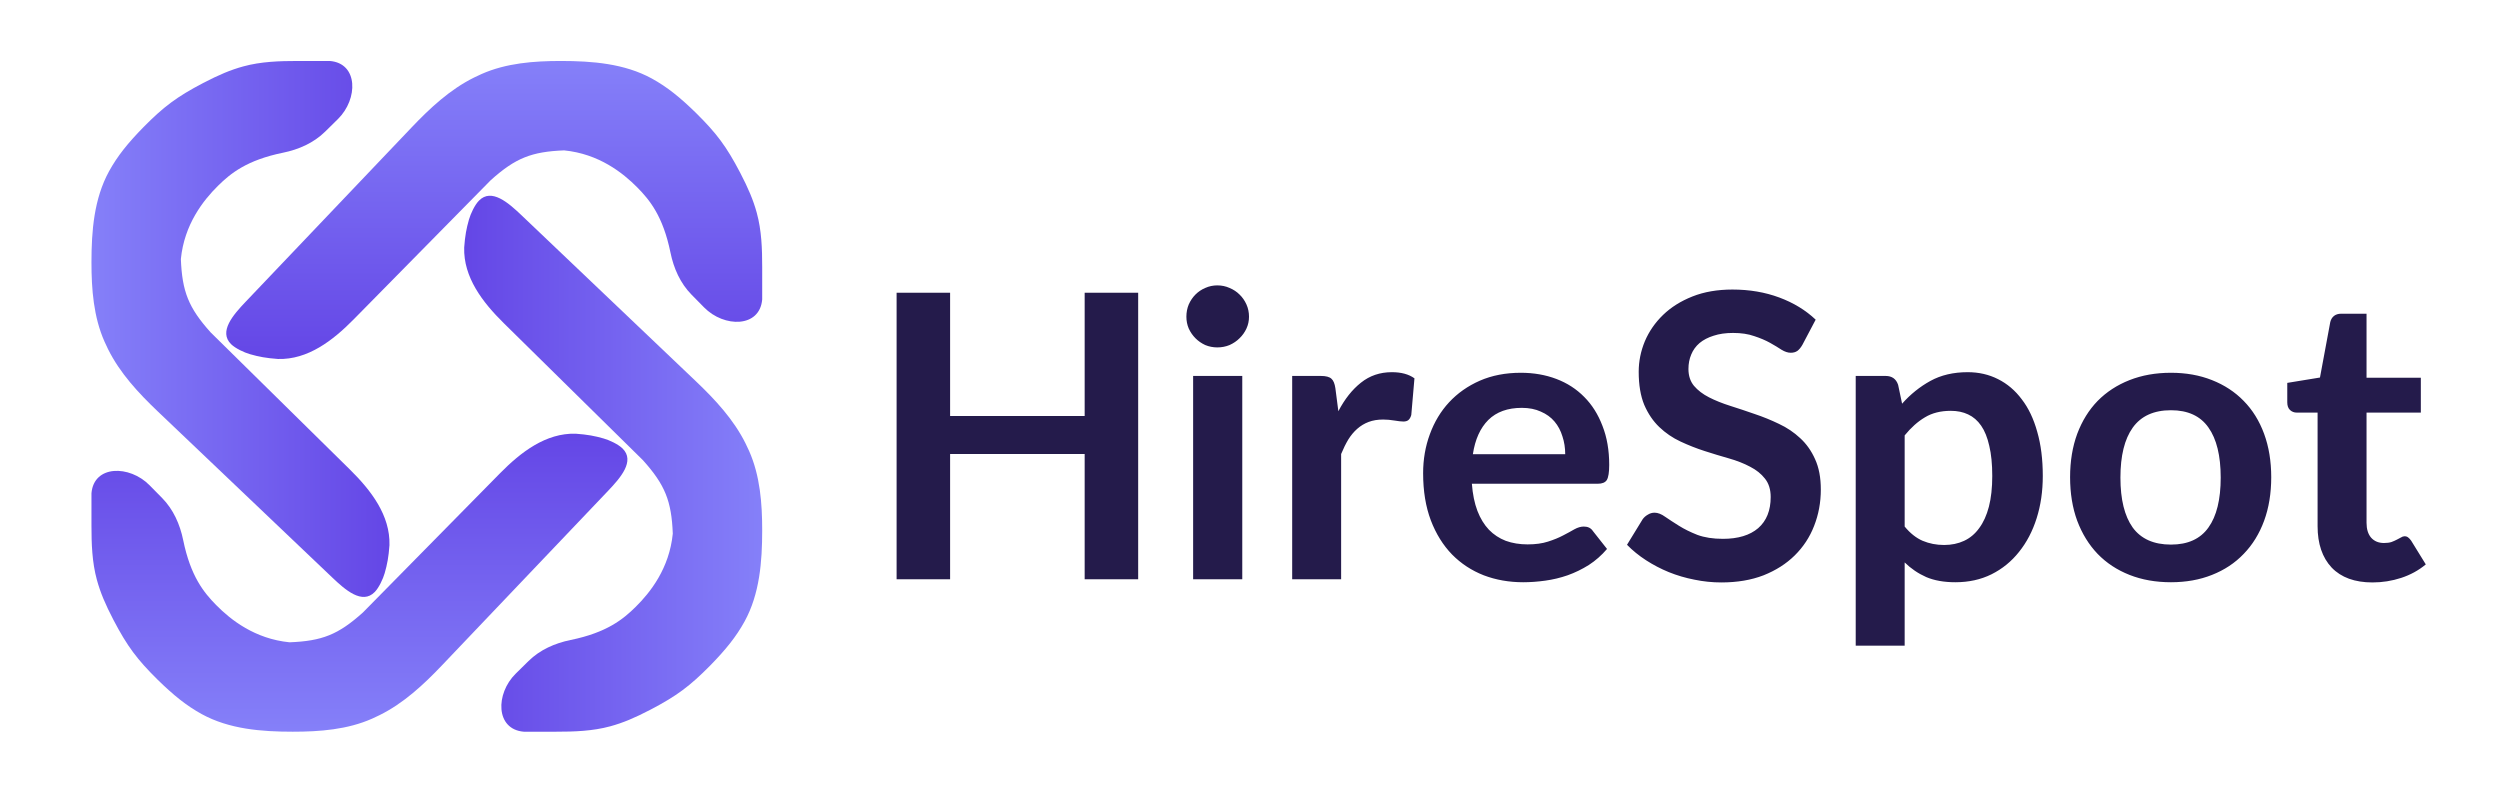
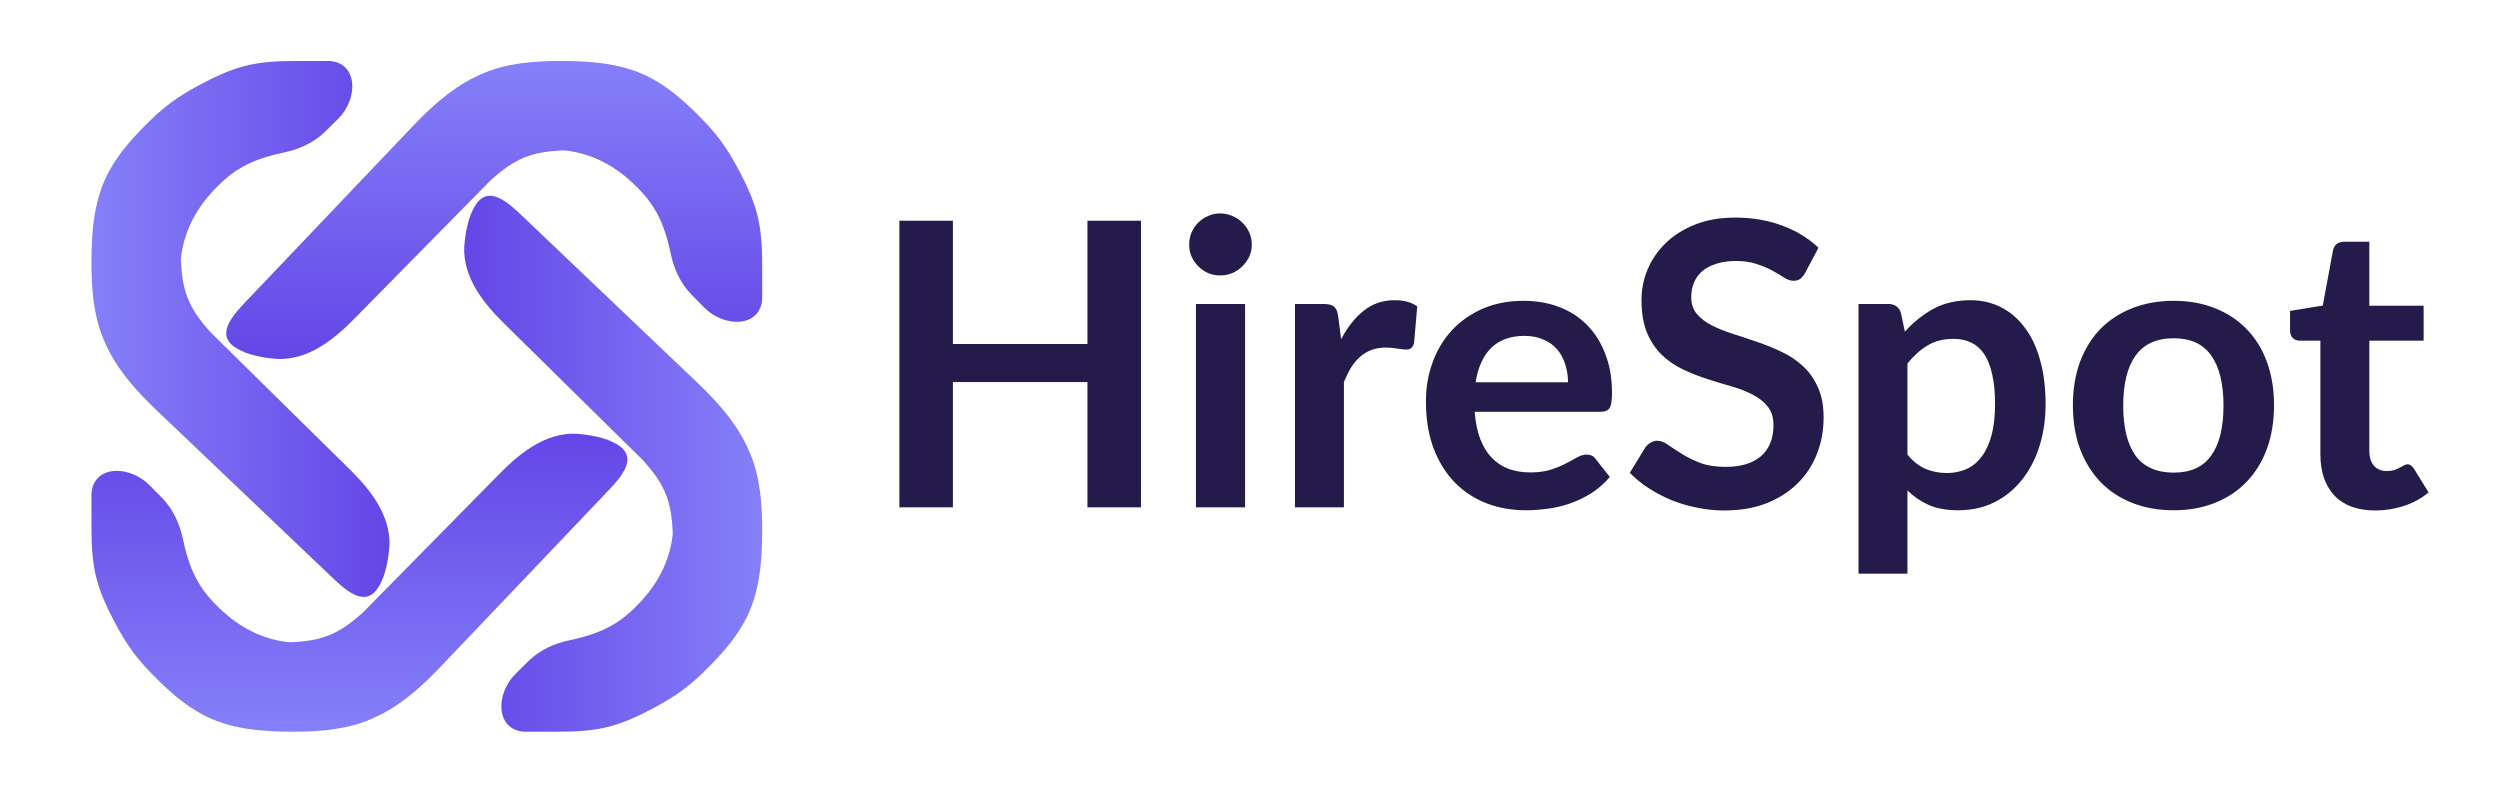
<svg xmlns="http://www.w3.org/2000/svg" width="164" height="52" viewBox="0 0 164 52" fill="none">
-   <path d="M74.664 19.202V38H71.154V29.784H62.327V38H58.817V19.202H62.327V27.288H71.154V19.202H74.664ZM81.493 24.662V38H78.269V24.662H81.493ZM81.935 20.775C81.935 21.052 81.879 21.312 81.766 21.555C81.653 21.798 81.502 22.01 81.311 22.192C81.129 22.374 80.912 22.521 80.661 22.634C80.41 22.738 80.141 22.79 79.855 22.79C79.578 22.79 79.313 22.738 79.062 22.634C78.819 22.521 78.607 22.374 78.425 22.192C78.243 22.01 78.096 21.798 77.983 21.555C77.879 21.312 77.827 21.052 77.827 20.775C77.827 20.489 77.879 20.22 77.983 19.969C78.096 19.718 78.243 19.501 78.425 19.319C78.607 19.137 78.819 18.994 79.062 18.89C79.313 18.777 79.578 18.721 79.855 18.721C80.141 18.721 80.41 18.777 80.661 18.89C80.912 18.994 81.129 19.137 81.311 19.319C81.502 19.501 81.653 19.718 81.766 19.969C81.879 20.22 81.935 20.489 81.935 20.775ZM87.796 26.976C88.212 26.179 88.706 25.555 89.278 25.104C89.85 24.645 90.526 24.415 91.306 24.415C91.921 24.415 92.415 24.549 92.788 24.818L92.58 27.223C92.536 27.379 92.471 27.492 92.385 27.561C92.307 27.622 92.198 27.652 92.06 27.652C91.93 27.652 91.735 27.63 91.475 27.587C91.223 27.544 90.976 27.522 90.734 27.522C90.378 27.522 90.062 27.574 89.785 27.678C89.507 27.782 89.256 27.934 89.031 28.133C88.814 28.324 88.619 28.558 88.446 28.835C88.281 29.112 88.125 29.429 87.978 29.784V38H84.767V24.662H86.652C86.981 24.662 87.211 24.723 87.341 24.844C87.471 24.957 87.557 25.165 87.601 25.468L87.796 26.976ZM102.678 29.797C102.678 29.381 102.617 28.991 102.496 28.627C102.383 28.254 102.21 27.929 101.976 27.652C101.742 27.375 101.443 27.158 101.079 27.002C100.724 26.837 100.308 26.755 99.831 26.755C98.904 26.755 98.171 27.019 97.634 27.548C97.105 28.077 96.767 28.826 96.62 29.797H102.678ZM96.555 31.734C96.607 32.419 96.728 33.012 96.919 33.515C97.11 34.009 97.361 34.421 97.673 34.75C97.985 35.071 98.353 35.313 98.778 35.478C99.211 35.634 99.688 35.712 100.208 35.712C100.728 35.712 101.174 35.651 101.547 35.53C101.928 35.409 102.258 35.274 102.535 35.127C102.821 34.98 103.068 34.845 103.276 34.724C103.493 34.603 103.701 34.542 103.9 34.542C104.169 34.542 104.368 34.642 104.498 34.841L105.421 36.011C105.066 36.427 104.667 36.778 104.225 37.064C103.783 37.341 103.319 37.567 102.834 37.74C102.357 37.905 101.868 38.022 101.365 38.091C100.871 38.16 100.39 38.195 99.922 38.195C98.995 38.195 98.132 38.043 97.335 37.74C96.538 37.428 95.844 36.973 95.255 36.375C94.666 35.768 94.202 35.023 93.864 34.139C93.526 33.246 93.357 32.215 93.357 31.045C93.357 30.135 93.504 29.281 93.799 28.484C94.094 27.678 94.514 26.98 95.06 26.391C95.615 25.793 96.286 25.321 97.075 24.974C97.872 24.627 98.769 24.454 99.766 24.454C100.607 24.454 101.382 24.588 102.093 24.857C102.804 25.126 103.415 25.52 103.926 26.04C104.437 26.551 104.836 27.184 105.122 27.938C105.417 28.683 105.564 29.537 105.564 30.499C105.564 30.984 105.512 31.314 105.408 31.487C105.304 31.652 105.105 31.734 104.81 31.734H96.555ZM118.237 22.621C118.133 22.803 118.02 22.937 117.899 23.024C117.786 23.102 117.643 23.141 117.47 23.141C117.288 23.141 117.088 23.076 116.872 22.946C116.664 22.807 116.412 22.656 116.118 22.491C115.823 22.326 115.476 22.179 115.078 22.049C114.688 21.91 114.224 21.841 113.687 21.841C113.201 21.841 112.777 21.902 112.413 22.023C112.049 22.136 111.741 22.296 111.49 22.504C111.247 22.712 111.065 22.963 110.944 23.258C110.822 23.544 110.762 23.86 110.762 24.207C110.762 24.649 110.883 25.017 111.126 25.312C111.377 25.607 111.706 25.858 112.114 26.066C112.521 26.274 112.985 26.46 113.505 26.625C114.025 26.79 114.558 26.967 115.104 27.158C115.65 27.34 116.183 27.557 116.703 27.808C117.223 28.051 117.686 28.363 118.094 28.744C118.501 29.117 118.826 29.576 119.069 30.122C119.32 30.668 119.446 31.331 119.446 32.111C119.446 32.96 119.298 33.758 119.004 34.503C118.718 35.24 118.293 35.885 117.73 36.44C117.175 36.986 116.495 37.419 115.689 37.74C114.883 38.052 113.96 38.208 112.92 38.208C112.322 38.208 111.732 38.147 111.152 38.026C110.571 37.913 110.012 37.749 109.475 37.532C108.946 37.315 108.448 37.055 107.98 36.752C107.512 36.449 107.096 36.111 106.732 35.738L107.759 34.061C107.845 33.94 107.958 33.84 108.097 33.762C108.235 33.675 108.383 33.632 108.539 33.632C108.755 33.632 108.989 33.723 109.241 33.905C109.492 34.078 109.791 34.273 110.138 34.49C110.484 34.707 110.887 34.906 111.347 35.088C111.815 35.261 112.374 35.348 113.024 35.348C114.02 35.348 114.792 35.114 115.338 34.646C115.884 34.169 116.157 33.489 116.157 32.605C116.157 32.111 116.031 31.708 115.78 31.396C115.537 31.084 115.212 30.824 114.805 30.616C114.397 30.399 113.934 30.217 113.414 30.07C112.894 29.923 112.365 29.762 111.828 29.589C111.29 29.416 110.762 29.208 110.242 28.965C109.722 28.722 109.258 28.406 108.851 28.016C108.443 27.626 108.114 27.141 107.863 26.56C107.62 25.971 107.499 25.247 107.499 24.389C107.499 23.704 107.633 23.037 107.902 22.387C108.179 21.737 108.578 21.161 109.098 20.658C109.618 20.155 110.259 19.752 111.022 19.449C111.784 19.146 112.66 18.994 113.648 18.994C114.757 18.994 115.78 19.167 116.716 19.514C117.652 19.861 118.449 20.346 119.108 20.97L118.237 22.621ZM124.946 34.542C125.31 34.984 125.705 35.296 126.129 35.478C126.563 35.66 127.031 35.751 127.533 35.751C128.019 35.751 128.456 35.66 128.846 35.478C129.236 35.296 129.566 35.019 129.834 34.646C130.112 34.273 130.324 33.805 130.471 33.242C130.619 32.67 130.692 31.998 130.692 31.227C130.692 30.447 130.627 29.788 130.497 29.251C130.376 28.705 130.198 28.263 129.964 27.925C129.73 27.587 129.444 27.34 129.106 27.184C128.777 27.028 128.4 26.95 127.975 26.95C127.308 26.95 126.74 27.093 126.272 27.379C125.804 27.656 125.362 28.051 124.946 28.562V34.542ZM124.777 26.482C125.323 25.867 125.943 25.368 126.636 24.987C127.33 24.606 128.144 24.415 129.08 24.415C129.808 24.415 130.471 24.567 131.069 24.87C131.676 25.173 132.196 25.615 132.629 26.196C133.071 26.768 133.409 27.479 133.643 28.328C133.886 29.169 134.007 30.135 134.007 31.227C134.007 32.224 133.873 33.147 133.604 33.996C133.336 34.845 132.95 35.582 132.447 36.206C131.953 36.83 131.351 37.32 130.64 37.675C129.938 38.022 129.15 38.195 128.274 38.195C127.529 38.195 126.892 38.082 126.363 37.857C125.835 37.623 125.362 37.302 124.946 36.895V42.355H121.735V24.662H123.698C124.114 24.662 124.387 24.857 124.517 25.247L124.777 26.482ZM142.415 24.454C143.403 24.454 144.3 24.614 145.106 24.935C145.92 25.256 146.614 25.711 147.186 26.3C147.766 26.889 148.213 27.609 148.525 28.458C148.837 29.307 148.993 30.256 148.993 31.305C148.993 32.362 148.837 33.316 148.525 34.165C148.213 35.014 147.766 35.738 147.186 36.336C146.614 36.934 145.92 37.393 145.106 37.714C144.3 38.035 143.403 38.195 142.415 38.195C141.418 38.195 140.512 38.035 139.698 37.714C138.883 37.393 138.185 36.934 137.605 36.336C137.033 35.738 136.586 35.014 136.266 34.165C135.954 33.316 135.798 32.362 135.798 31.305C135.798 30.256 135.954 29.307 136.266 28.458C136.586 27.609 137.033 26.889 137.605 26.3C138.185 25.711 138.883 25.256 139.698 24.935C140.512 24.614 141.418 24.454 142.415 24.454ZM142.415 35.725C143.524 35.725 144.343 35.352 144.872 34.607C145.409 33.862 145.678 32.77 145.678 31.331C145.678 29.892 145.409 28.796 144.872 28.042C144.343 27.288 143.524 26.911 142.415 26.911C141.288 26.911 140.452 27.292 139.906 28.055C139.368 28.809 139.1 29.901 139.1 31.331C139.1 32.761 139.368 33.853 139.906 34.607C140.452 35.352 141.288 35.725 142.415 35.725ZM155.635 38.208C154.473 38.208 153.581 37.883 152.957 37.233C152.341 36.574 152.034 35.669 152.034 34.516V27.067H150.669C150.495 27.067 150.348 27.011 150.227 26.898C150.105 26.785 150.045 26.616 150.045 26.391V25.117L152.19 24.766L152.866 21.126C152.909 20.953 152.991 20.818 153.113 20.723C153.234 20.628 153.39 20.58 153.581 20.58H155.245V24.779H158.807V27.067H155.245V34.295C155.245 34.711 155.344 35.036 155.544 35.27C155.752 35.504 156.033 35.621 156.389 35.621C156.588 35.621 156.753 35.599 156.883 35.556C157.021 35.504 157.138 35.452 157.234 35.4C157.338 35.348 157.429 35.3 157.507 35.257C157.585 35.205 157.663 35.179 157.741 35.179C157.836 35.179 157.914 35.205 157.975 35.257C158.035 35.3 158.1 35.37 158.17 35.465L159.132 37.025C158.664 37.415 158.126 37.71 157.52 37.909C156.913 38.108 156.285 38.208 155.635 38.208Z" fill="#241B4B" />
-   <path d="M10.637 32.672L9.808 31.83C8.495 30.497 6.152 30.496 6 32.361V34.47C6 35.669 6.038 36.879 6.355 38.036C6.584 38.873 6.906 39.635 7.444 40.669C8.358 42.416 9.001 43.262 10.331 44.579C11.378 45.604 12.23 46.294 13.237 46.847C15.038 47.834 17.151 48 19.204 48C20.981 48 22.79 47.863 24.415 47.142C24.579 47.069 24.742 46.992 24.905 46.911C26.48 46.13 27.787 44.914 28.999 43.64L39.882 32.208C40.695 31.354 41.68 30.241 40.836 29.418C40.553 29.141 39.98 28.874 39.6 28.765C39.021 28.598 38.54 28.507 37.763 28.451C35.811 28.396 34.17 29.656 32.8 31.048L23.806 40.181C22.186 41.634 21.129 42.051 18.994 42.135C16.721 41.91 15.144 40.669 14.181 39.692C13.38 38.878 12.503 37.811 12.017 35.431C11.807 34.403 11.374 33.42 10.637 32.672Z" fill="url(#paint0_linear_5_34)" />
-   <path d="M34.672 43.363L33.83 44.192C32.497 45.505 32.496 47.848 34.361 48H36.47C37.669 48 38.879 47.962 40.036 47.645C40.873 47.416 41.635 47.094 42.669 46.556C44.416 45.642 45.262 44.999 46.579 43.669C47.604 42.622 48.294 41.77 48.847 40.763C49.834 38.962 50 36.849 50 34.796C50 33.019 49.863 31.21 49.142 29.585C49.069 29.421 48.992 29.258 48.911 29.095C48.13 27.52 46.914 26.213 45.64 25.001L34.208 14.118C33.354 13.305 32.241 12.32 31.418 13.164C31.141 13.447 30.874 14.02 30.765 14.4C30.598 14.979 30.507 15.46 30.451 16.237C30.396 18.189 31.656 19.83 33.048 21.2L42.181 30.194C43.634 31.814 44.051 32.871 44.135 35.006C43.91 37.279 42.669 38.856 41.692 39.819C40.878 40.62 39.811 41.497 37.431 41.983C36.403 42.193 35.42 42.626 34.672 43.363Z" fill="url(#paint1_linear_5_34)" />
-   <path d="M45.363 19.328L46.192 20.17C47.505 21.503 49.848 21.504 50 19.639V17.53C50 16.331 49.962 15.121 49.645 13.964C49.416 13.127 49.094 12.365 48.556 11.331C47.642 9.584 46.999 8.738 45.669 7.421C44.622 6.396 43.77 5.706 42.763 5.153C40.962 4.166 38.849 4 36.796 4C35.019 4 33.21 4.137 31.585 4.858C31.421 4.931 31.258 5.008 31.095 5.088C29.52 5.87 28.213 7.086 27.001 8.36L16.118 19.792C15.305 20.646 14.32 21.759 15.164 22.582C15.447 22.859 16.02 23.126 16.4 23.235C16.979 23.402 17.46 23.493 18.237 23.549C20.189 23.604 21.83 22.344 23.2 20.952L32.194 11.819C33.814 10.366 34.871 9.949 37.006 9.865C39.279 10.09 40.856 11.331 41.819 12.308C42.62 13.122 43.497 14.189 43.983 16.569C44.193 17.598 44.626 18.58 45.363 19.328Z" fill="url(#paint2_linear_5_34)" />
-   <path d="M21.328 8.637L22.17 7.808C23.503 6.495 23.504 4.152 21.639 4H19.53C18.331 4 17.121 4.038 15.964 4.355C15.127 4.584 14.365 4.906 13.331 5.444C11.584 6.358 10.738 7.001 9.421 8.331C8.396 9.378 7.706 10.23 7.153 11.237C6.166 13.038 6 15.151 6 17.204C6 18.981 6.137 20.79 6.858 22.415C6.931 22.579 7.008 22.742 7.088 22.905C7.87 24.48 9.086 25.787 10.36 26.999L21.792 37.882C22.646 38.695 23.759 39.68 24.582 38.836C24.859 38.553 25.126 37.98 25.235 37.6C25.402 37.021 25.493 36.54 25.549 35.763C25.604 33.811 24.344 32.17 22.952 30.8L13.819 21.806C12.366 20.186 11.949 19.129 11.865 16.994C12.09 14.721 13.331 13.144 14.308 12.181C15.122 11.38 16.189 10.503 18.569 10.017C19.598 9.807 20.58 9.374 21.328 8.637Z" fill="url(#paint3_linear_5_34)" />
+   <path d="M74.847 14.481V33.279H71.337V25.063H62.51V33.279H59V14.481H62.51V22.567H71.337V14.481H74.847ZM81.677 19.941V33.279H78.453V19.941H81.677ZM82.118 16.054C82.118 16.331 82.062 16.591 81.95 16.834C81.837 17.077 81.685 17.289 81.495 17.471C81.312 17.653 81.096 17.8 80.844 17.913C80.593 18.017 80.325 18.069 80.038 18.069C79.761 18.069 79.497 18.017 79.246 17.913C79.003 17.8 78.79 17.653 78.609 17.471C78.427 17.289 78.279 17.077 78.166 16.834C78.062 16.591 78.01 16.331 78.01 16.054C78.01 15.768 78.062 15.499 78.166 15.248C78.279 14.997 78.427 14.78 78.609 14.598C78.79 14.416 79.003 14.273 79.246 14.169C79.497 14.056 79.761 14 80.038 14C80.325 14 80.593 14.056 80.844 14.169C81.096 14.273 81.312 14.416 81.495 14.598C81.685 14.78 81.837 14.997 81.95 15.248C82.062 15.499 82.118 15.768 82.118 16.054ZM87.979 22.255C88.395 21.458 88.889 20.834 89.461 20.383C90.033 19.924 90.709 19.694 91.489 19.694C92.104 19.694 92.598 19.828 92.971 20.097L92.763 22.502C92.72 22.658 92.655 22.771 92.568 22.84C92.49 22.901 92.382 22.931 92.243 22.931C92.113 22.931 91.918 22.909 91.658 22.866C91.407 22.823 91.16 22.801 90.917 22.801C90.562 22.801 90.245 22.853 89.968 22.957C89.691 23.061 89.439 23.213 89.214 23.412C88.997 23.603 88.802 23.837 88.629 24.114C88.464 24.391 88.308 24.708 88.161 25.063V33.279H84.95V19.941H86.835C87.164 19.941 87.394 20.002 87.524 20.123C87.654 20.236 87.741 20.444 87.784 20.747L87.979 22.255ZM102.861 25.076C102.861 24.66 102.8 24.27 102.679 23.906C102.566 23.533 102.393 23.208 102.159 22.931C101.925 22.654 101.626 22.437 101.262 22.281C100.907 22.116 100.491 22.034 100.014 22.034C99.087 22.034 98.355 22.298 97.817 22.827C97.289 23.356 96.951 24.105 96.803 25.076H102.861ZM96.738 27.013C96.79 27.698 96.912 28.291 97.102 28.794C97.293 29.288 97.544 29.7 97.856 30.029C98.168 30.35 98.537 30.592 98.961 30.757C99.395 30.913 99.871 30.991 100.391 30.991C100.911 30.991 101.357 30.93 101.73 30.809C102.111 30.688 102.441 30.553 102.718 30.406C103.004 30.259 103.251 30.124 103.459 30.003C103.676 29.882 103.884 29.821 104.083 29.821C104.352 29.821 104.551 29.921 104.681 30.12L105.604 31.29C105.249 31.706 104.85 32.057 104.408 32.343C103.966 32.62 103.502 32.846 103.017 33.019C102.54 33.184 102.051 33.301 101.548 33.37C101.054 33.439 100.573 33.474 100.105 33.474C99.178 33.474 98.316 33.322 97.518 33.019C96.721 32.707 96.028 32.252 95.438 31.654C94.849 31.047 94.385 30.302 94.047 29.418C93.709 28.525 93.54 27.494 93.54 26.324C93.54 25.414 93.688 24.56 93.982 23.763C94.277 22.957 94.697 22.259 95.243 21.67C95.798 21.072 96.47 20.6 97.258 20.253C98.056 19.906 98.953 19.733 99.949 19.733C100.79 19.733 101.565 19.867 102.276 20.136C102.987 20.405 103.598 20.799 104.109 21.319C104.62 21.83 105.019 22.463 105.305 23.217C105.6 23.962 105.747 24.816 105.747 25.778C105.747 26.263 105.695 26.593 105.591 26.766C105.487 26.931 105.288 27.013 104.993 27.013H96.738ZM118.42 17.9C118.316 18.082 118.203 18.216 118.082 18.303C117.969 18.381 117.826 18.42 117.653 18.42C117.471 18.42 117.271 18.355 117.055 18.225C116.847 18.086 116.595 17.935 116.301 17.77C116.006 17.605 115.659 17.458 115.261 17.328C114.871 17.189 114.407 17.12 113.87 17.12C113.384 17.12 112.96 17.181 112.596 17.302C112.232 17.415 111.924 17.575 111.673 17.783C111.43 17.991 111.248 18.242 111.127 18.537C111.005 18.823 110.945 19.139 110.945 19.486C110.945 19.928 111.066 20.296 111.309 20.591C111.56 20.886 111.889 21.137 112.297 21.345C112.704 21.553 113.168 21.739 113.688 21.904C114.208 22.069 114.741 22.246 115.287 22.437C115.833 22.619 116.366 22.836 116.886 23.087C117.406 23.33 117.869 23.642 118.277 24.023C118.684 24.396 119.009 24.855 119.252 25.401C119.503 25.947 119.629 26.61 119.629 27.39C119.629 28.239 119.481 29.037 119.187 29.782C118.901 30.519 118.476 31.164 117.913 31.719C117.358 32.265 116.678 32.698 115.872 33.019C115.066 33.331 114.143 33.487 113.103 33.487C112.505 33.487 111.915 33.426 111.335 33.305C110.754 33.192 110.195 33.028 109.658 32.811C109.129 32.594 108.631 32.334 108.163 32.031C107.695 31.728 107.279 31.39 106.915 31.017L107.942 29.34C108.028 29.219 108.141 29.119 108.28 29.041C108.418 28.954 108.566 28.911 108.722 28.911C108.938 28.911 109.172 29.002 109.424 29.184C109.675 29.357 109.974 29.552 110.321 29.769C110.667 29.986 111.07 30.185 111.53 30.367C111.998 30.54 112.557 30.627 113.207 30.627C114.203 30.627 114.975 30.393 115.521 29.925C116.067 29.448 116.34 28.768 116.34 27.884C116.34 27.39 116.214 26.987 115.963 26.675C115.72 26.363 115.395 26.103 114.988 25.895C114.58 25.678 114.117 25.496 113.597 25.349C113.077 25.202 112.548 25.041 112.011 24.868C111.473 24.695 110.945 24.487 110.425 24.244C109.905 24.001 109.441 23.685 109.034 23.295C108.626 22.905 108.297 22.42 108.046 21.839C107.803 21.25 107.682 20.526 107.682 19.668C107.682 18.983 107.816 18.316 108.085 17.666C108.362 17.016 108.761 16.44 109.281 15.937C109.801 15.434 110.442 15.031 111.205 14.728C111.967 14.425 112.843 14.273 113.831 14.273C114.94 14.273 115.963 14.446 116.899 14.793C117.835 15.14 118.632 15.625 119.291 16.249L118.42 17.9ZM125.129 29.821C125.493 30.263 125.888 30.575 126.312 30.757C126.746 30.939 127.214 31.03 127.716 31.03C128.202 31.03 128.639 30.939 129.029 30.757C129.419 30.575 129.749 30.298 130.017 29.925C130.295 29.552 130.507 29.084 130.654 28.521C130.802 27.949 130.875 27.277 130.875 26.506C130.875 25.726 130.81 25.067 130.68 24.53C130.559 23.984 130.381 23.542 130.147 23.204C129.913 22.866 129.627 22.619 129.289 22.463C128.96 22.307 128.583 22.229 128.158 22.229C127.491 22.229 126.923 22.372 126.455 22.658C125.987 22.935 125.545 23.33 125.129 23.841V29.821ZM124.96 21.761C125.506 21.146 126.126 20.647 126.819 20.266C127.513 19.885 128.327 19.694 129.263 19.694C129.991 19.694 130.654 19.846 131.252 20.149C131.859 20.452 132.379 20.894 132.812 21.475C133.254 22.047 133.592 22.758 133.826 23.607C134.069 24.448 134.19 25.414 134.19 26.506C134.19 27.503 134.056 28.426 133.787 29.275C133.519 30.124 133.133 30.861 132.63 31.485C132.136 32.109 131.534 32.599 130.823 32.954C130.121 33.301 129.333 33.474 128.457 33.474C127.712 33.474 127.075 33.361 126.546 33.136C126.018 32.902 125.545 32.581 125.129 32.174V37.634H121.918V19.941H123.881C124.297 19.941 124.57 20.136 124.7 20.526L124.96 21.761ZM142.598 19.733C143.586 19.733 144.483 19.893 145.289 20.214C146.103 20.535 146.797 20.99 147.369 21.579C147.949 22.168 148.396 22.888 148.708 23.737C149.02 24.586 149.176 25.535 149.176 26.584C149.176 27.641 149.02 28.595 148.708 29.444C148.396 30.293 147.949 31.017 147.369 31.615C146.797 32.213 146.103 32.672 145.289 32.993C144.483 33.314 143.586 33.474 142.598 33.474C141.601 33.474 140.695 33.314 139.881 32.993C139.066 32.672 138.368 32.213 137.788 31.615C137.216 31.017 136.769 30.293 136.449 29.444C136.137 28.595 135.981 27.641 135.981 26.584C135.981 25.535 136.137 24.586 136.449 23.737C136.769 22.888 137.216 22.168 137.788 21.579C138.368 20.99 139.066 20.535 139.881 20.214C140.695 19.893 141.601 19.733 142.598 19.733ZM142.598 31.004C143.707 31.004 144.526 30.631 145.055 29.886C145.592 29.141 145.861 28.049 145.861 26.61C145.861 25.171 145.592 24.075 145.055 23.321C144.526 22.567 143.707 22.19 142.598 22.19C141.471 22.19 140.635 22.571 140.089 23.334C139.551 24.088 139.283 25.18 139.283 26.61C139.283 28.04 139.551 29.132 140.089 29.886C140.635 30.631 141.471 31.004 142.598 31.004ZM155.818 33.487C154.656 33.487 153.764 33.162 153.14 32.512C152.524 31.853 152.217 30.948 152.217 29.795V22.346H150.852C150.678 22.346 150.531 22.29 150.41 22.177C150.288 22.064 150.228 21.895 150.228 21.67V20.396L152.373 20.045L153.049 16.405C153.092 16.232 153.174 16.097 153.296 16.002C153.417 15.907 153.573 15.859 153.764 15.859H155.428V20.058H158.99V22.346H155.428V29.574C155.428 29.99 155.527 30.315 155.727 30.549C155.935 30.783 156.216 30.9 156.572 30.9C156.771 30.9 156.936 30.878 157.066 30.835C157.204 30.783 157.321 30.731 157.417 30.679C157.521 30.627 157.612 30.579 157.69 30.536C157.768 30.484 157.846 30.458 157.924 30.458C158.019 30.458 158.097 30.484 158.158 30.536C158.218 30.579 158.283 30.649 158.353 30.744L159.315 32.304C158.847 32.694 158.309 32.989 157.703 33.188C157.096 33.387 156.468 33.487 155.818 33.487Z" fill="#241B4B" />
+   <path d="M10.637 32.672L9.808 31.83C8.495 30.497 6.152 30.496 6 32.361V34.47C6 35.669 6.038 36.879 6.355 38.036C6.584 38.873 6.906 39.635 7.444 40.669C8.358 42.416 9.001 43.262 10.331 44.579C11.378 45.604 12.23 46.294 13.237 46.847C15.038 47.834 17.151 48 19.204 48C20.981 48 22.79 47.863 24.415 47.142C24.579 47.069 24.742 46.992 24.905 46.911C26.48 46.13 27.787 44.914 28.999 43.64L39.882 32.208C40.695 31.354 41.68 30.241 40.836 29.418C40.553 29.141 39.98 28.874 39.6 28.765C39.021 28.598 38.54 28.507 37.763 28.451C35.811 28.396 34.17 29.656 32.8 31.048L23.806 40.181C22.186 41.634 21.129 42.051 18.994 42.135C16.721 41.91 15.144 40.669 14.181 39.692C13.38 38.878 12.503 37.811 12.017 35.431C11.807 34.403 11.374 33.42 10.637 32.672Z" fill="url(#paint0_linear_10_2)" />
+   <path d="M34.672 43.363L33.83 44.192C32.497 45.505 32.496 47.848 34.361 48H36.47C37.669 48 38.879 47.962 40.036 47.645C40.873 47.416 41.635 47.094 42.669 46.556C44.416 45.642 45.262 44.999 46.579 43.669C47.604 42.622 48.294 41.77 48.847 40.763C49.834 38.962 50 36.849 50 34.796C50 33.019 49.863 31.21 49.142 29.585C49.069 29.421 48.992 29.258 48.911 29.095C48.13 27.52 46.914 26.213 45.64 25.001L34.208 14.118C33.354 13.305 32.241 12.32 31.418 13.164C31.141 13.447 30.874 14.02 30.765 14.4C30.598 14.979 30.507 15.46 30.451 16.237C30.396 18.189 31.656 19.83 33.048 21.2L42.181 30.194C43.634 31.814 44.051 32.871 44.135 35.006C43.91 37.279 42.669 38.856 41.692 39.819C40.878 40.62 39.811 41.497 37.431 41.983C36.403 42.193 35.42 42.626 34.672 43.363Z" fill="url(#paint1_linear_10_2)" />
+   <path d="M45.363 19.328L46.192 20.17C47.505 21.503 49.848 21.504 50 19.639V17.53C50 16.331 49.962 15.121 49.645 13.964C49.416 13.127 49.094 12.365 48.556 11.331C47.642 9.584 46.999 8.738 45.669 7.421C44.622 6.396 43.77 5.706 42.763 5.153C40.962 4.166 38.849 4 36.796 4C35.019 4 33.21 4.137 31.585 4.858C31.421 4.931 31.258 5.008 31.095 5.088C29.52 5.87 28.213 7.086 27.001 8.36L16.118 19.792C15.305 20.646 14.32 21.759 15.164 22.582C15.447 22.859 16.02 23.126 16.4 23.235C16.979 23.402 17.46 23.493 18.237 23.549C20.189 23.604 21.83 22.344 23.2 20.952L32.194 11.819C33.814 10.366 34.871 9.949 37.006 9.865C39.279 10.09 40.856 11.331 41.819 12.308C42.62 13.122 43.497 14.189 43.983 16.569C44.193 17.598 44.626 18.58 45.363 19.328Z" fill="url(#paint2_linear_10_2)" />
+   <path d="M21.328 8.637L22.17 7.808C23.503 6.495 23.504 4.152 21.639 4H19.53C18.331 4 17.121 4.038 15.964 4.355C15.127 4.584 14.365 4.906 13.331 5.444C11.584 6.358 10.738 7.001 9.421 8.331C8.396 9.378 7.706 10.23 7.153 11.237C6.166 13.038 6 15.151 6 17.204C6 18.981 6.137 20.79 6.858 22.415C6.931 22.579 7.008 22.742 7.088 22.905C7.87 24.48 9.086 25.787 10.36 26.999L21.792 37.882C22.646 38.695 23.759 39.68 24.582 38.836C24.859 38.553 25.126 37.98 25.235 37.6C25.402 37.021 25.493 36.54 25.549 35.763C25.604 33.811 24.344 32.17 22.952 30.8L13.819 21.806C12.366 20.186 11.949 19.129 11.865 16.994C12.09 14.721 13.331 13.144 14.308 12.181C15.122 11.38 16.189 10.503 18.569 10.017C19.598 9.807 20.58 9.374 21.328 8.637Z" fill="url(#paint3_linear_10_2)" />
  <defs>
-     <linearGradient id="paint0_linear_5_34" x1="23.6" y1="28.444" x2="23.6" y2="48" gradientUnits="userSpaceOnUse">
+     <linearGradient id="paint0_linear_10_2" x1="23.6" y1="28.444" x2="23.6" y2="48" gradientUnits="userSpaceOnUse">
      <stop stop-color="#6446E6" />
      <stop offset="1" stop-color="#8580F9" />
    </linearGradient>
-     <linearGradient id="paint1_linear_5_34" x1="30.444" y1="30.4" x2="50" y2="30.4" gradientUnits="userSpaceOnUse">
+     <linearGradient id="paint1_linear_10_2" x1="30.444" y1="30.4" x2="50" y2="30.4" gradientUnits="userSpaceOnUse">
      <stop stop-color="#6446E6" />
      <stop offset="1" stop-color="#8580F9" />
    </linearGradient>
-     <linearGradient id="paint2_linear_5_34" x1="32.4" y1="23.556" x2="32.4" y2="4" gradientUnits="userSpaceOnUse">
+     <linearGradient id="paint2_linear_10_2" x1="32.4" y1="23.556" x2="32.4" y2="4" gradientUnits="userSpaceOnUse">
      <stop stop-color="#6446E6" />
      <stop offset="1" stop-color="#8580F9" />
    </linearGradient>
-     <linearGradient id="paint3_linear_5_34" x1="25.556" y1="21.6" x2="6" y2="21.6" gradientUnits="userSpaceOnUse">
+     <linearGradient id="paint3_linear_10_2" x1="25.556" y1="21.6" x2="6" y2="21.6" gradientUnits="userSpaceOnUse">
      <stop stop-color="#6446E6" />
      <stop offset="1" stop-color="#8580F9" />
    </linearGradient>
  </defs>
</svg>
